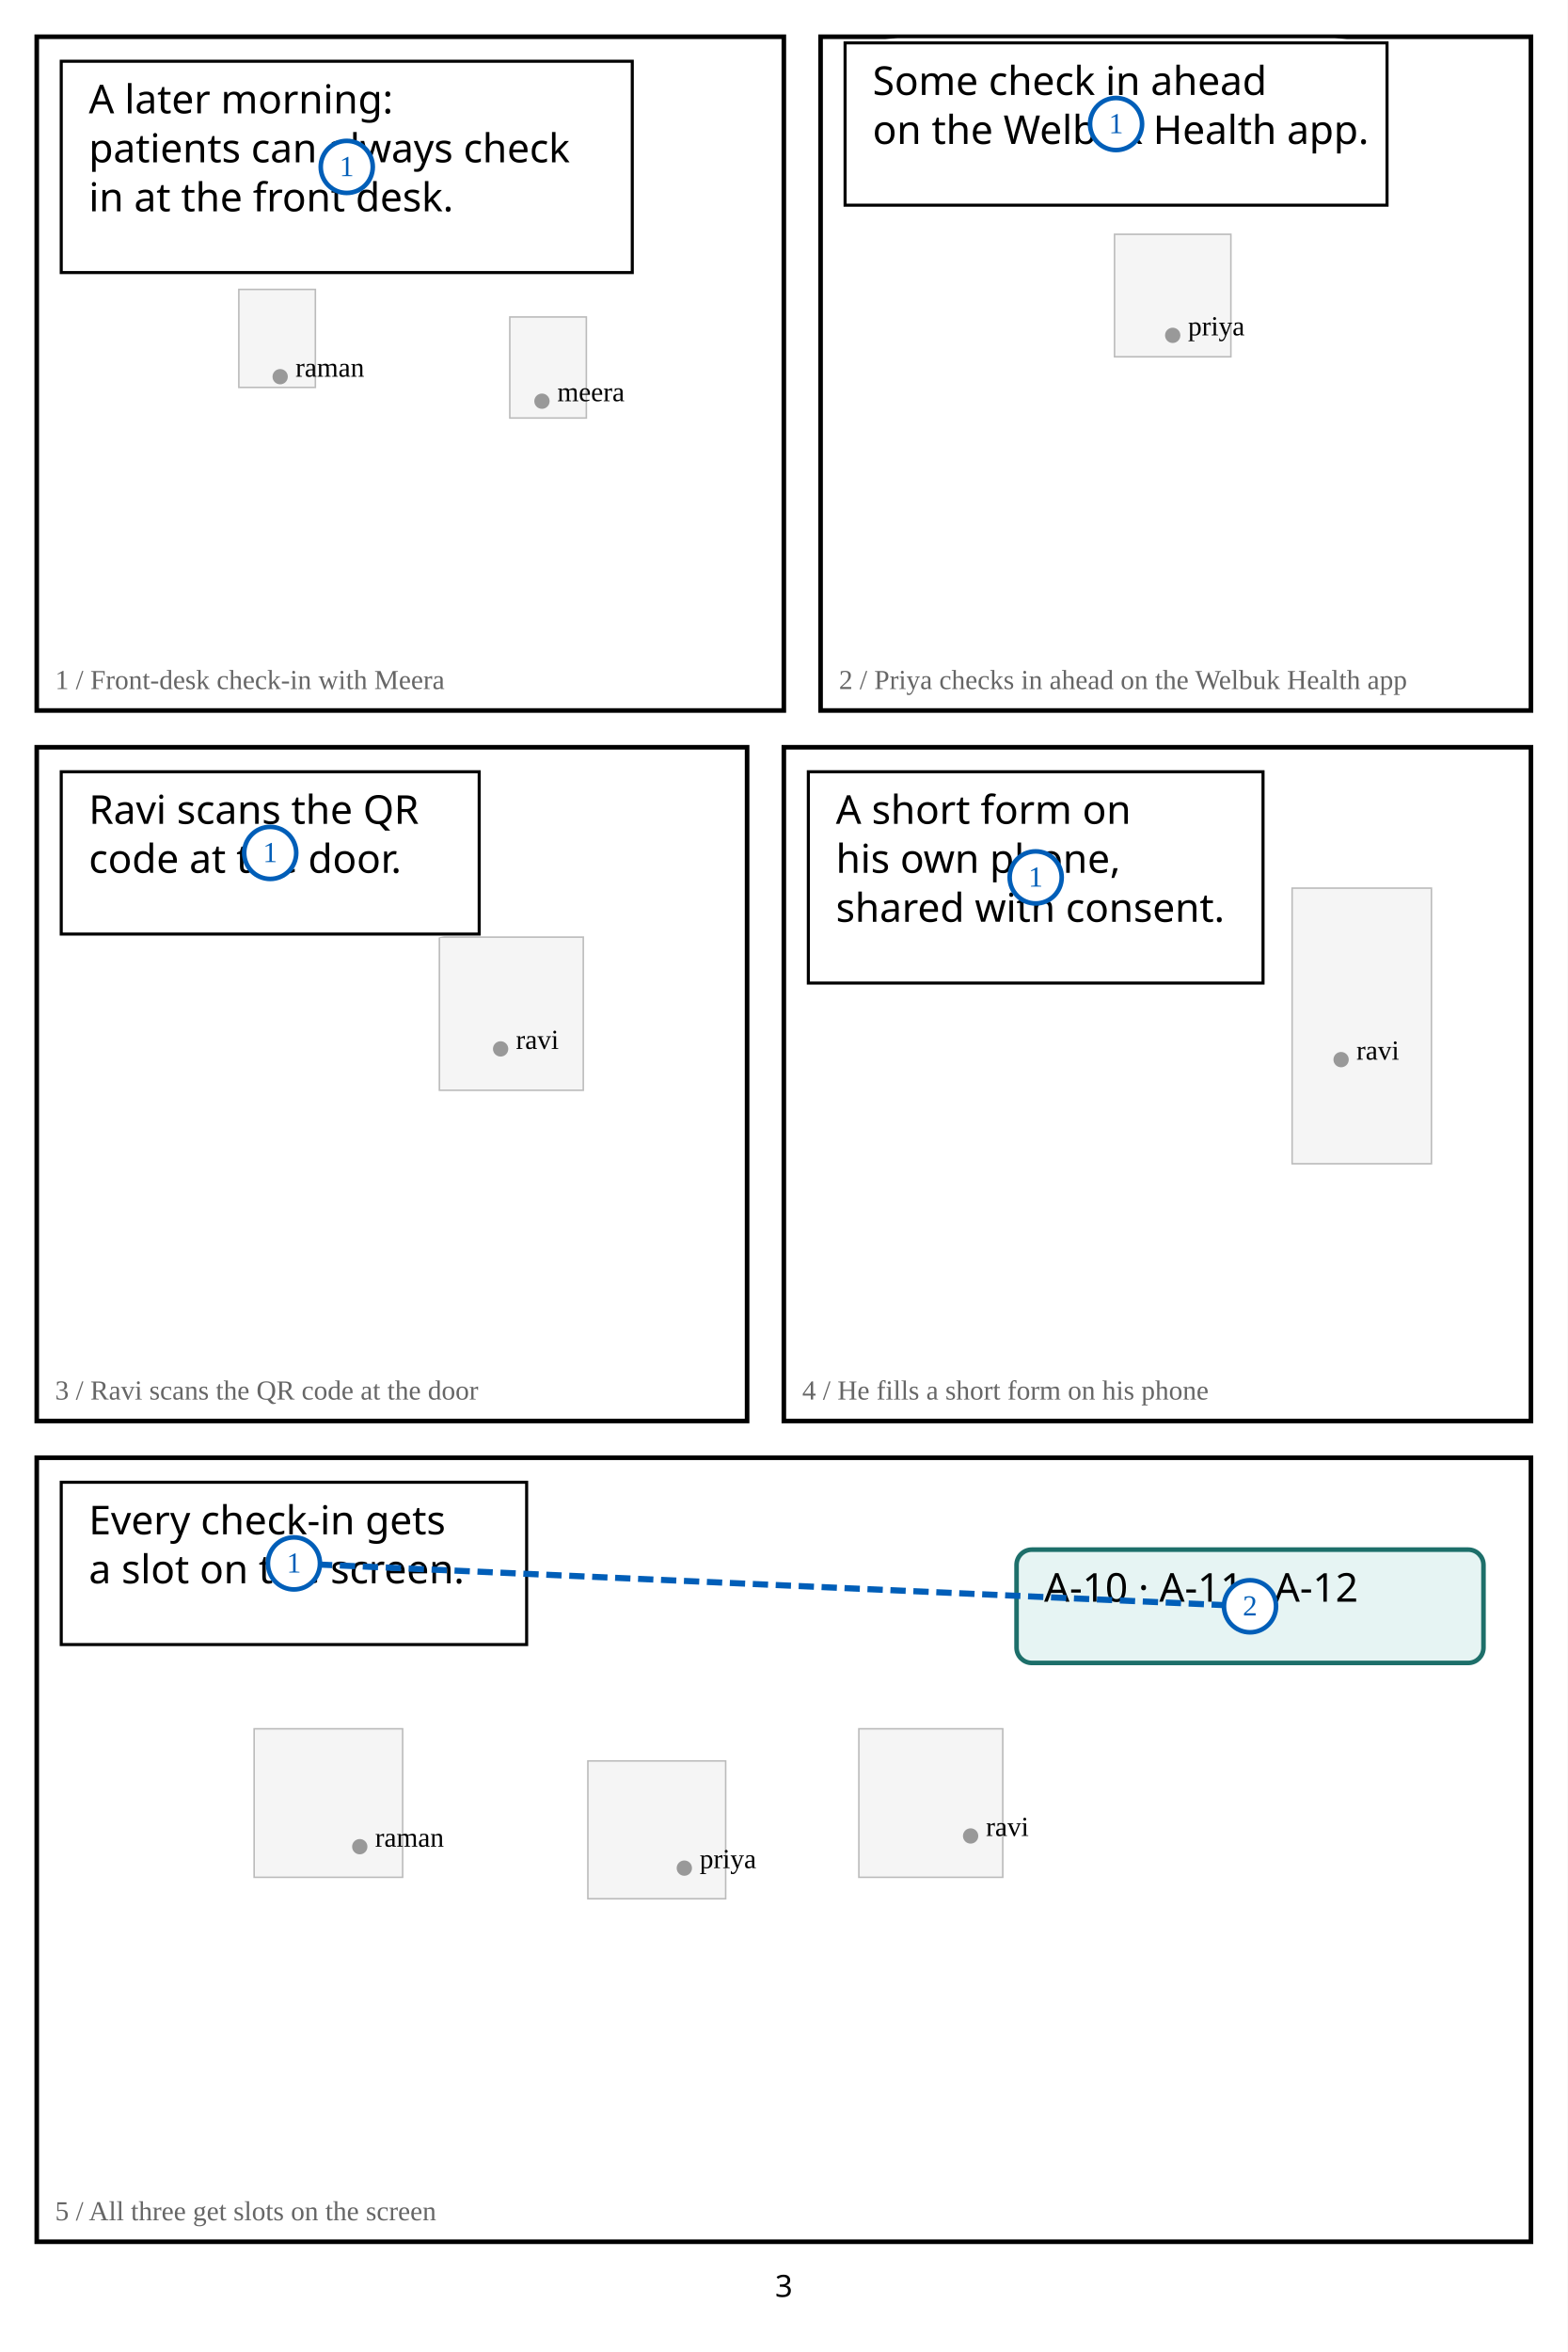
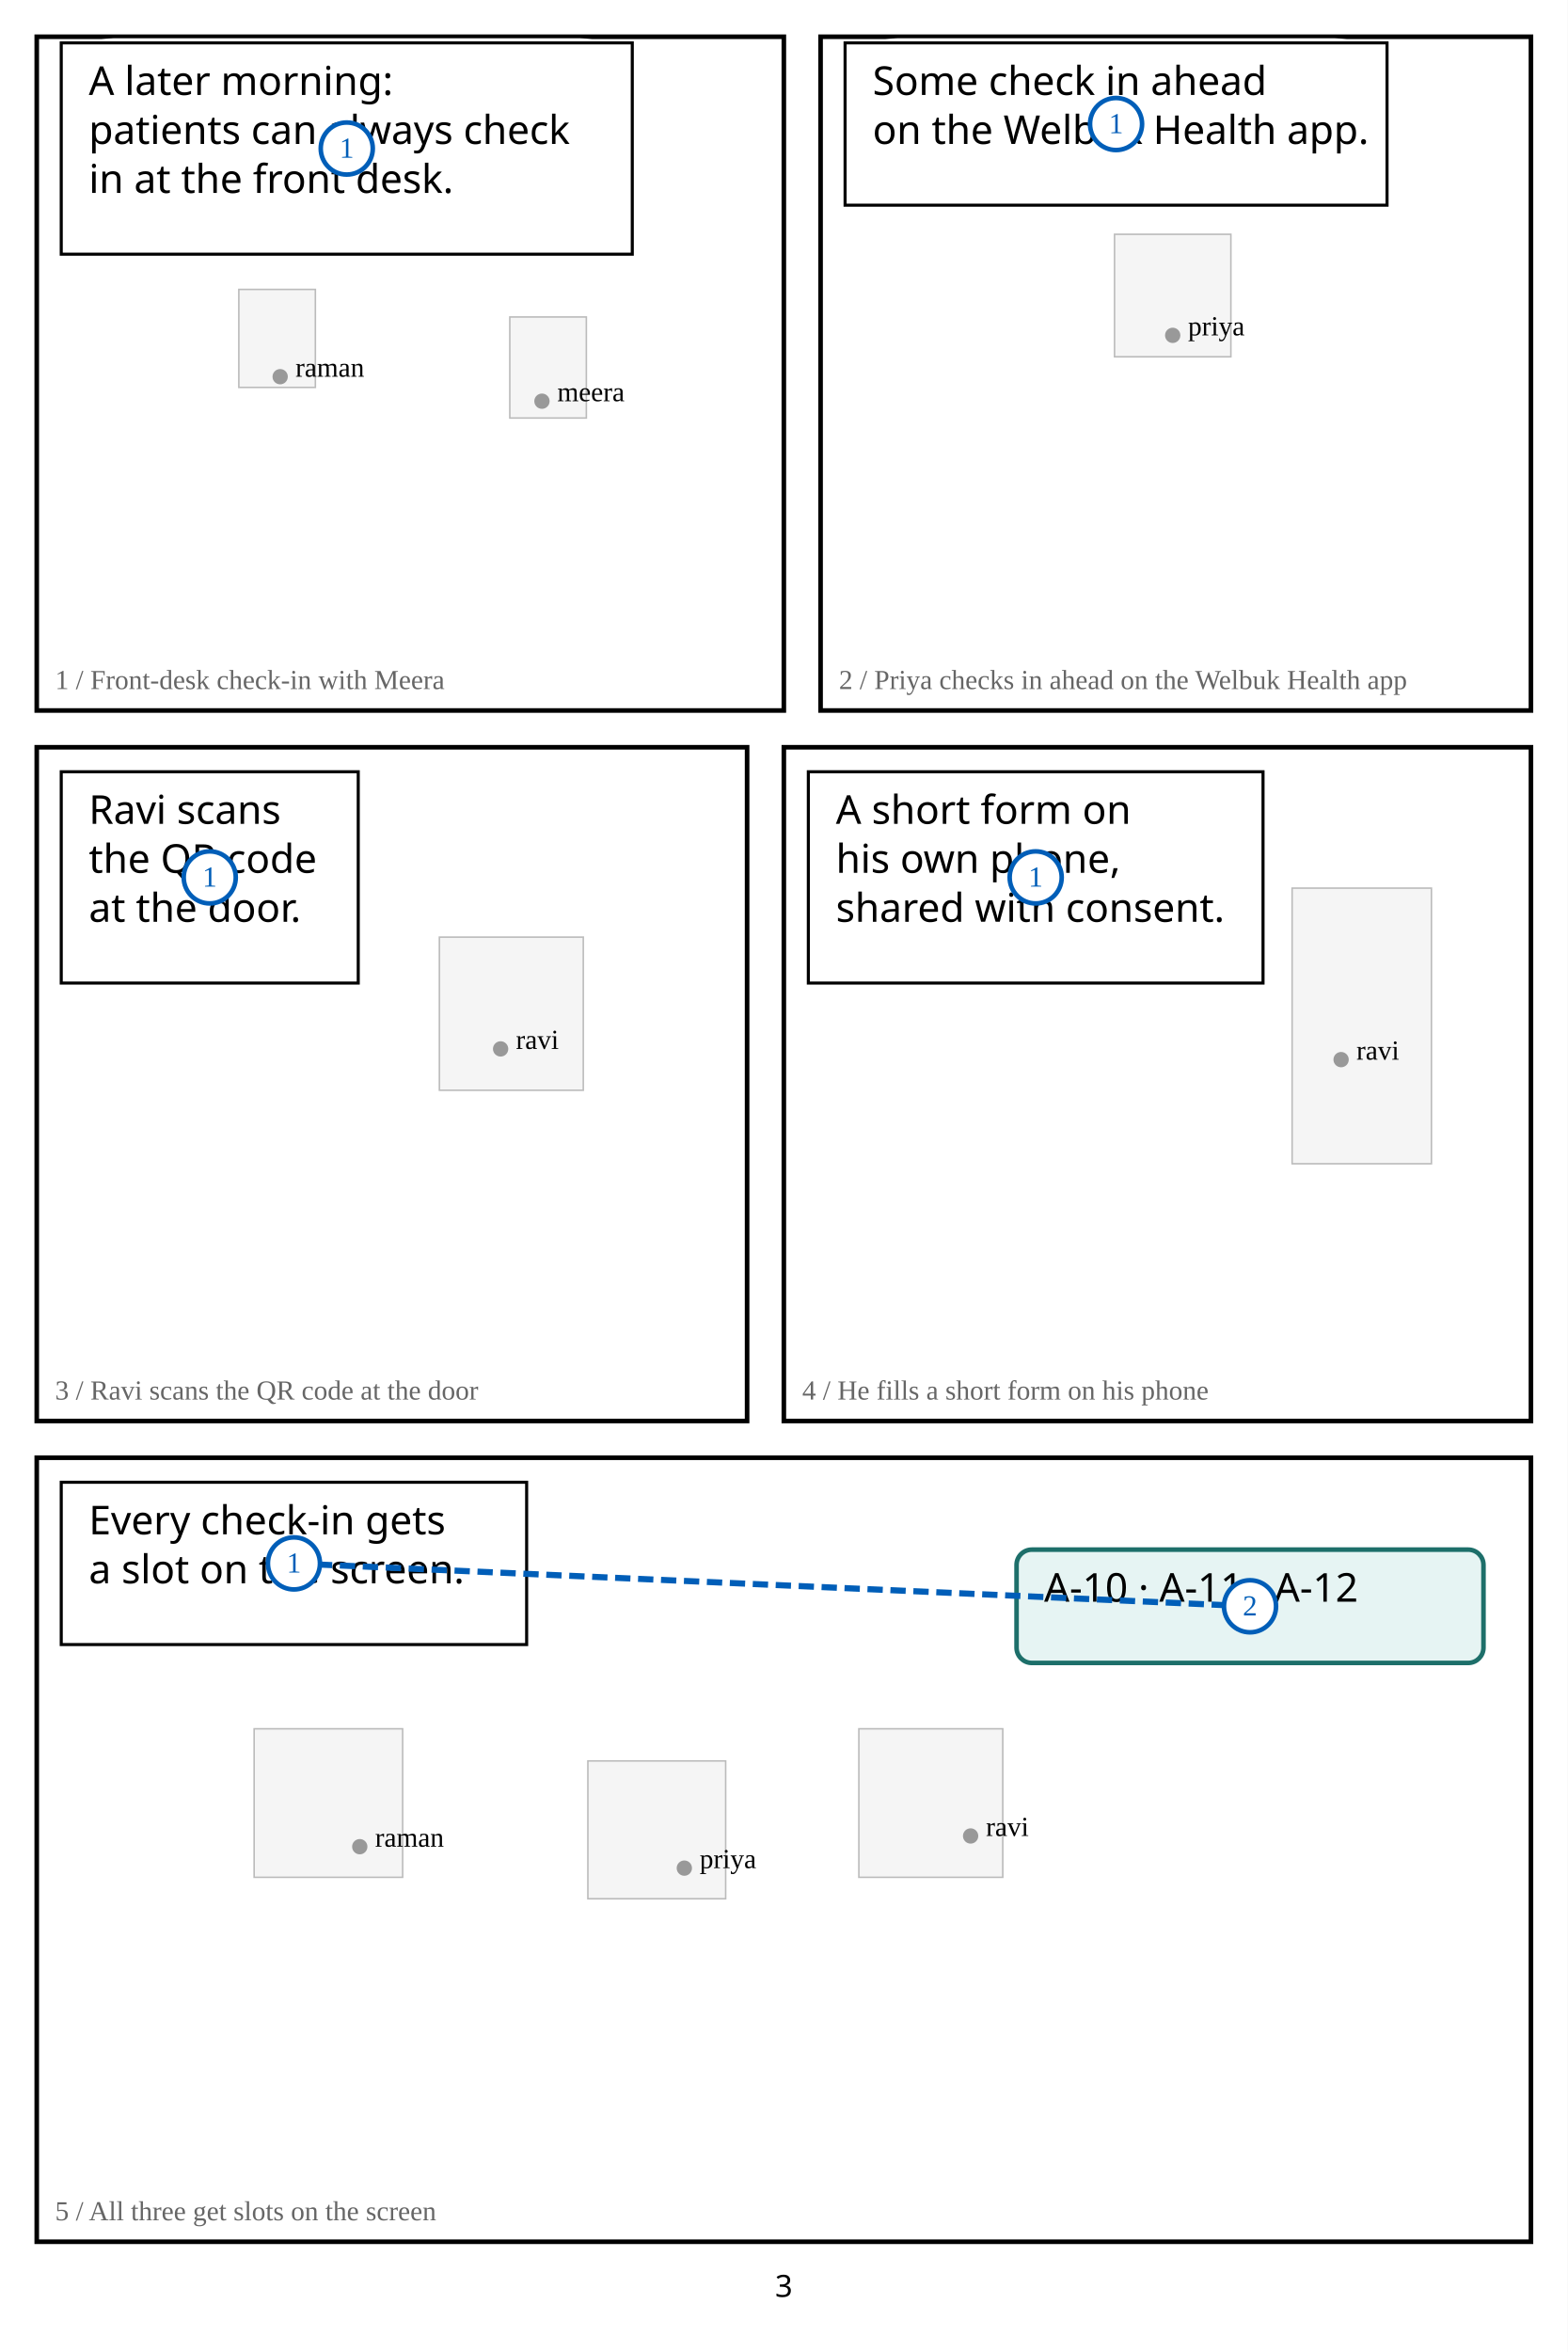
<svg xmlns="http://www.w3.org/2000/svg" width="1024" height="1536" viewBox="0 0 1024 1536">
  <rect width="1024" height="1536" fill="white" />
  <rect x="156" y="189" width="50" height="64" fill="#f5f5f5" stroke="#bbb" />
  <circle cx="183" cy="246" r="5" fill="#999" />
  <text x="193" y="246" font-size="18">raman</text>
  <rect x="333" y="207" width="50" height="66" fill="#f5f5f5" stroke="#bbb" />
  <circle cx="354" cy="262" r="5" fill="#999" />
  <text x="364" y="262" font-size="18">meera</text>
  <rect x="24" y="24" width="488" height="440" fill="none" stroke="black" stroke-width="3" />
-   <rect x="40" y="40" width="373" height="138" rx="34" fill="white" stroke="white" stroke-width="6" />
-   <rect x="40" y="40" width="373" height="138" fill="white" stroke="black" stroke-width="2" />
-   <text x="58" y="74" font-family="Meiryo,MS Gothic,sans-serif" font-size="26" fill="black">A later morning: </text>
-   <text x="58" y="106" font-family="Meiryo,MS Gothic,sans-serif" font-size="26" fill="black">patients can always check </text>
-   <text x="58" y="138" font-family="Meiryo,MS Gothic,sans-serif" font-size="26" fill="black">in at the front desk.</text>
+   <rect x="40" y="28" width="373" height="138" rx="34" fill="white" stroke="white" stroke-width="6" />
+   <rect x="40" y="28" width="373" height="138" fill="white" stroke="black" stroke-width="2" />
+   <text x="58" y="62" font-family="Meiryo,MS Gothic,sans-serif" font-size="26" fill="black">A later morning: </text>
+   <text x="58" y="94" font-family="Meiryo,MS Gothic,sans-serif" font-size="26" fill="black">patients can always check </text>
+   <text x="58" y="126" font-family="Meiryo,MS Gothic,sans-serif" font-size="26" fill="black">in at the front desk.</text>
  <text x="36" y="450" font-size="18" fill="#666">1 / Front-desk check-in with Meera</text>
  <rect x="728" y="153" width="76" height="80" fill="#f5f5f5" stroke="#bbb" />
  <circle cx="766" cy="219" r="5" fill="#999" />
  <text x="776" y="219" font-size="18">priya</text>
  <rect x="536" y="24" width="464" height="440" fill="none" stroke="black" stroke-width="3" />
  <rect x="552" y="28" width="354" height="106" rx="34" fill="white" stroke="white" stroke-width="6" />
  <rect x="552" y="28" width="354" height="106" fill="white" stroke="black" stroke-width="2" />
  <text x="570" y="62" font-family="Meiryo,MS Gothic,sans-serif" font-size="26" fill="black">Some check in ahead </text>
  <text x="570" y="94" font-family="Meiryo,MS Gothic,sans-serif" font-size="26" fill="black">on the Welbuk Health app.</text>
  <text x="548" y="450" font-size="18" fill="#666">2 / Priya checks in ahead on the Welbuk Health app</text>
  <rect x="287" y="612" width="94" height="100" fill="#f5f5f5" stroke="#bbb" />
  <circle cx="327" cy="685" r="5" fill="#999" />
  <text x="337" y="685" font-size="18">ravi</text>
  <rect x="24" y="488" width="464" height="440" fill="none" stroke="black" stroke-width="3" />
-   <rect x="40" y="504" width="273" height="106" rx="34" fill="white" stroke="white" stroke-width="6" />
-   <rect x="40" y="504" width="273" height="106" fill="white" stroke="black" stroke-width="2" />
-   <text x="58" y="538" font-family="Meiryo,MS Gothic,sans-serif" font-size="26" fill="black">Ravi scans the QR </text>
-   <text x="58" y="570" font-family="Meiryo,MS Gothic,sans-serif" font-size="26" fill="black">code at the door.</text>
+   <rect x="40" y="504" width="194" height="138" rx="34" fill="white" stroke="white" stroke-width="6" />
+   <rect x="40" y="504" width="194" height="138" fill="white" stroke="black" stroke-width="2" />
+   <text x="58" y="538" font-family="Meiryo,MS Gothic,sans-serif" font-size="26" fill="black">Ravi scans </text>
+   <text x="58" y="570" font-family="Meiryo,MS Gothic,sans-serif" font-size="26" fill="black">the QR code </text>
+   <text x="58" y="602" font-family="Meiryo,MS Gothic,sans-serif" font-size="26" fill="black">at the door.</text>
  <text x="36" y="914" font-size="18" fill="#666">3 / Ravi scans the QR code at the door</text>
  <rect x="844" y="580" width="91" height="180" fill="#f5f5f5" stroke="#bbb" />
  <circle cx="876" cy="692" r="5" fill="#999" />
  <text x="886" y="692" font-size="18">ravi</text>
  <rect x="512" y="488" width="488" height="440" fill="none" stroke="black" stroke-width="3" />
  <rect x="528" y="504" width="297" height="138" rx="34" fill="white" stroke="white" stroke-width="6" />
  <rect x="528" y="504" width="297" height="138" fill="white" stroke="black" stroke-width="2" />
  <text x="546" y="538" font-family="Meiryo,MS Gothic,sans-serif" font-size="26" fill="black">A short form on </text>
  <text x="546" y="570" font-family="Meiryo,MS Gothic,sans-serif" font-size="26" fill="black">his own phone, </text>
  <text x="546" y="602" font-family="Meiryo,MS Gothic,sans-serif" font-size="26" fill="black">shared with consent.</text>
  <text x="524" y="914" font-size="18" fill="#666">4 / He fills a short form on his phone</text>
  <rect x="166" y="1129" width="97" height="97" fill="#f5f5f5" stroke="#bbb" />
  <circle cx="235" cy="1206" r="5" fill="#999" />
  <text x="245" y="1206" font-size="18">raman</text>
  <rect x="384" y="1150" width="90" height="90" fill="#f5f5f5" stroke="#bbb" />
  <circle cx="447" cy="1220" r="5" fill="#999" />
  <text x="457" y="1220" font-size="18">priya</text>
  <rect x="561" y="1129" width="94" height="97" fill="#f5f5f5" stroke="#bbb" />
  <circle cx="634" cy="1199" r="5" fill="#999" />
  <text x="644" y="1199" font-size="18">ravi</text>
  <rect x="24" y="952" width="976" height="512" fill="none" stroke="black" stroke-width="3" />
  <rect x="40" y="968" width="304" height="106" rx="34" fill="white" stroke="white" stroke-width="6" />
  <rect x="664" y="1012" width="305" height="74" rx="34" fill="white" stroke="white" stroke-width="6" />
  <rect x="40" y="968" width="304" height="106" fill="white" stroke="black" stroke-width="2" />
  <text x="58" y="1002" font-family="Meiryo,MS Gothic,sans-serif" font-size="26" fill="black">Every check-in gets </text>
  <text x="58" y="1034" font-family="Meiryo,MS Gothic,sans-serif" font-size="26" fill="black">a slot on the screen.</text>
  <rect x="664" y="1012" width="305" height="74" rx="10" fill="#e6f4f3" stroke="#1d6f6a" stroke-width="3" />
  <text x="682" y="1046" font-family="Meiryo,MS Gothic,sans-serif" font-size="26" fill="black">A-10 · A-11 · A-12</text>
  <text x="36" y="1450" font-size="18" fill="#666">5 / All three get slots on the screen</text>
  <text x="512" y="1500" text-anchor="middle" font-family="sans-serif" font-size="20">3</text>
-   <circle cx="226.5" cy="109" r="17" fill="white" stroke="#005eb8" stroke-width="3" />
-   <text x="226.5" y="115" text-anchor="middle" font-size="19" fill="#005eb8">1</text>
+   <circle cx="226.5" cy="97" r="17" fill="white" stroke="#005eb8" stroke-width="3" />
+   <text x="226.5" y="103" text-anchor="middle" font-size="19" fill="#005eb8">1</text>
  <circle cx="729" cy="81" r="17" fill="white" stroke="#005eb8" stroke-width="3" />
  <text x="729" y="87" text-anchor="middle" font-size="19" fill="#005eb8">1</text>
-   <circle cx="176.5" cy="557" r="17" fill="white" stroke="#005eb8" stroke-width="3" />
-   <text x="176.5" y="563" text-anchor="middle" font-size="19" fill="#005eb8">1</text>
+   <circle cx="137" cy="573" r="17" fill="white" stroke="#005eb8" stroke-width="3" />
+   <text x="137" y="579" text-anchor="middle" font-size="19" fill="#005eb8">1</text>
  <circle cx="676.5" cy="573" r="17" fill="white" stroke="#005eb8" stroke-width="3" />
  <text x="676.5" y="579" text-anchor="middle" font-size="19" fill="#005eb8">1</text>
  <polyline points="192,1021 816.5,1049" fill="none" stroke="#005eb8" stroke-width="4" stroke-dasharray="10 5" />
  <circle cx="192" cy="1021" r="17" fill="white" stroke="#005eb8" stroke-width="3" />
  <text x="192" y="1027" text-anchor="middle" font-size="19" fill="#005eb8">1</text>
  <circle cx="816.5" cy="1049" r="17" fill="white" stroke="#005eb8" stroke-width="3" />
  <text x="816.5" y="1055" text-anchor="middle" font-size="19" fill="#005eb8">2</text>
</svg>
